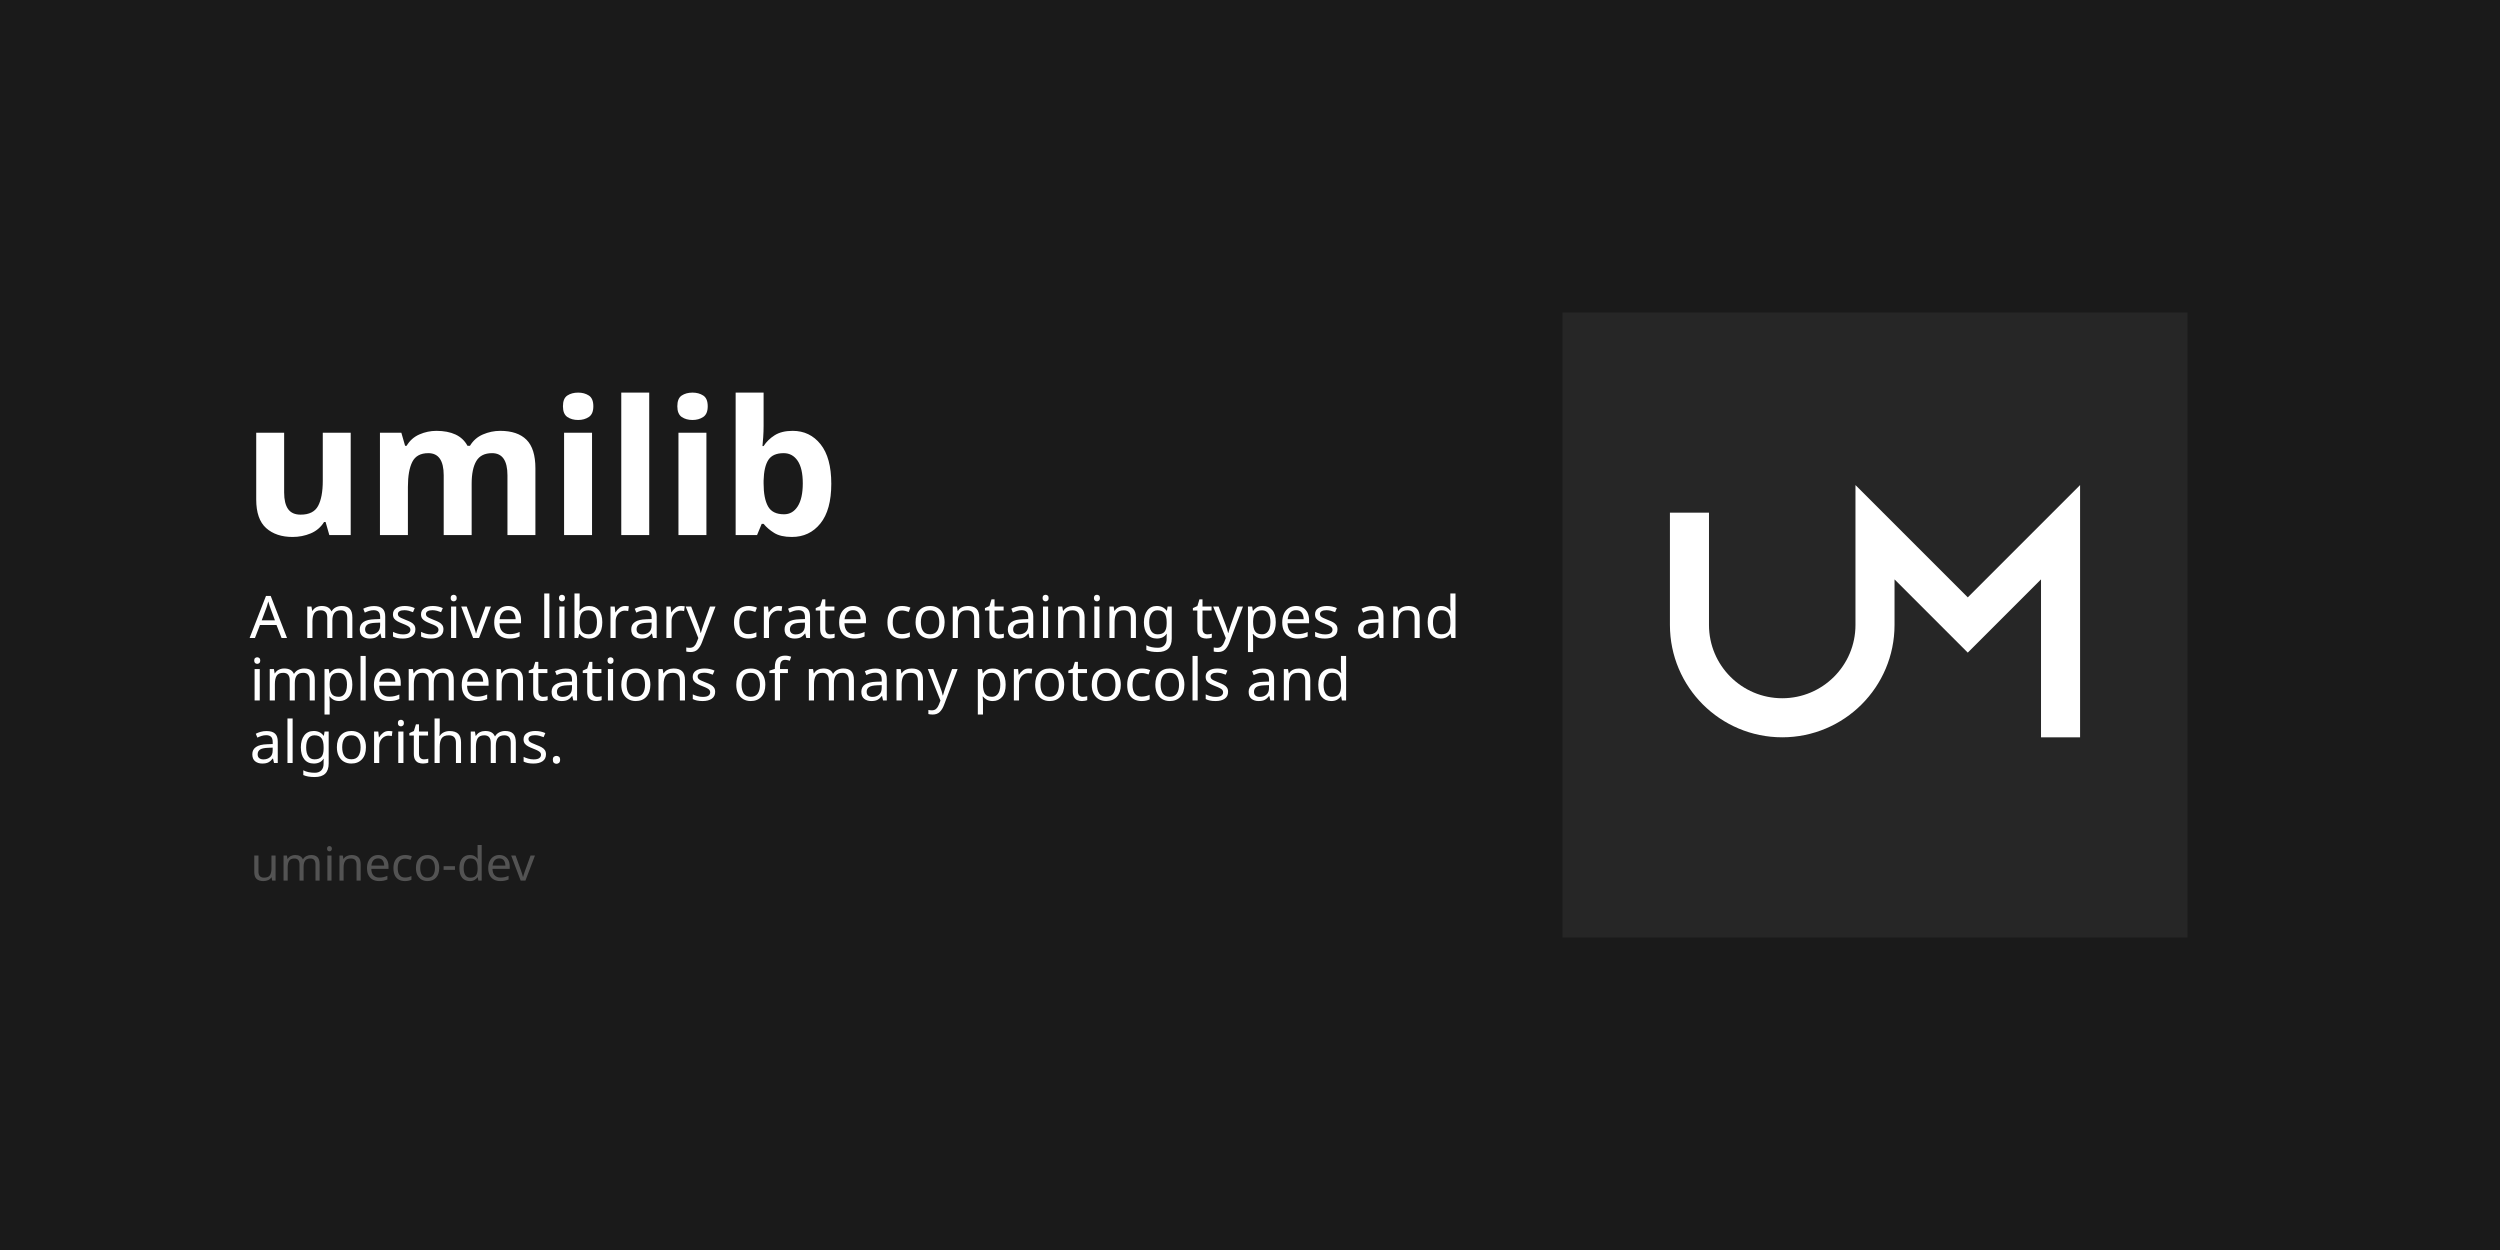
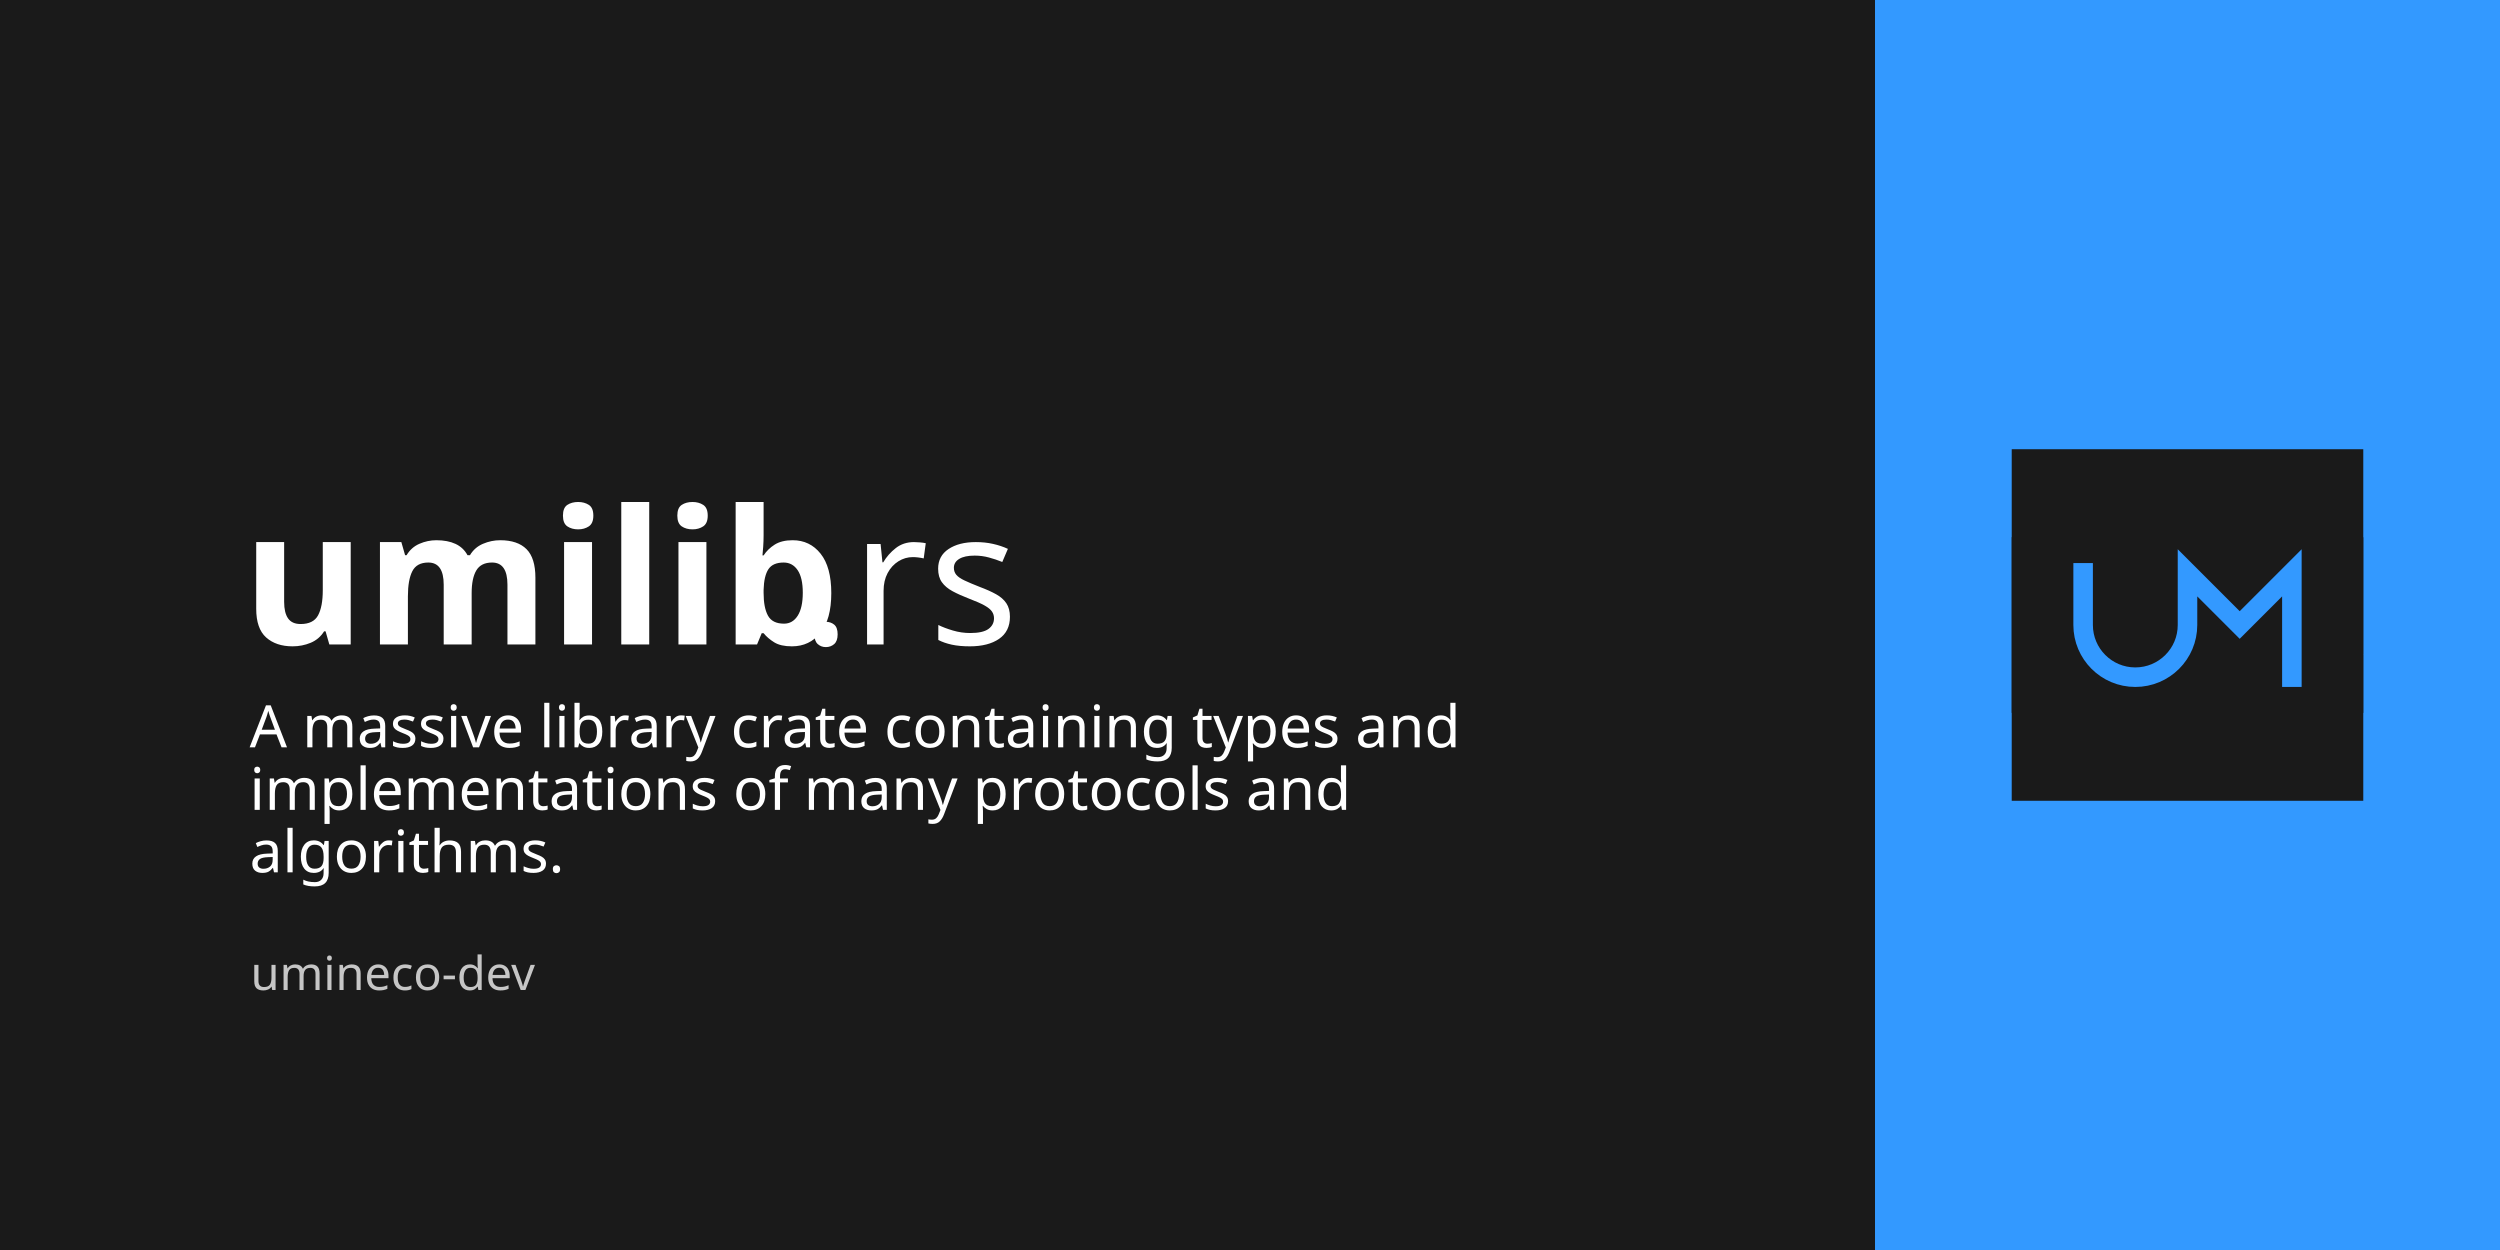
<svg xmlns="http://www.w3.org/2000/svg" id="_レイヤー_1" data-name="レイヤー 1" viewBox="0 0 1280 640">
  <defs>
    <style>
      .cls-1 {
        font-family: NerconeSansCJKVariable-Bold, 'Nercone Sans CJK Variable';
-         font-size: 96px;
        font-variation-settings: 'opsz' 14, 'wght' 700;
        font-weight: 700;
      }

-       .cls-1, .cls-2, .cls-3 {
-         fill: #fff;
+       .cls-2 {
+         font-size: 96px;
      }

-       .cls-2 {
-         font-family: NerconeSansCJK-Variable, 'Nercone Sans CJK Variable';
-         font-size: 30px;
-         font-variation-settings: 'opsz' 14, 'wght' 400;
-       }
- 
-       .cls-4 {
-         fill: #262626;
-       }
- 
-       .cls-3 {
-         font-family: NerconeMonoCJKNF-Variable, 'Nercone Mono CJK NF Variable';
-         font-size: 24px;
-         font-variation-settings: 'wght' 400;
-         opacity: .25;
+       .cls-2, .cls-3, .cls-4 {
+         fill: #fff;
      }

      .cls-5 {
        fill: none;
-         stroke: #fff;
+         stroke: #39f;
        stroke-linecap: square;
        stroke-miterlimit: 10;
-         stroke-width: 20px;
+         stroke-width: 10px;
      }

-       .cls-6 {
+       .cls-3 {
+         font-size: 30px;
+       }
+ 
+       .cls-3, .cls-6 {
+         font-family: NerconeSansCJK-Variable, 'Nercone Sans CJK Variable';
+         font-variation-settings: 'opsz' 14, 'wght' 400;
+       }
+ 
+       .cls-7 {
+         fill: #39f;
+       }
+ 
+       .cls-4 {
+         font-family: NerconeMonoCJKNF-Variable, 'Nercone Mono CJK NF Variable';
+         font-size: 24px;
+         font-variation-settings: 'wght' 400;
+         opacity: .75;
+       }
+ 
+       .cls-8 {
        fill: #1a1a1a;
      }
    </style>
  </defs>
-   <rect class="cls-6" width="1280" height="640" />
-   <text class="cls-1" transform="translate(123.98 273.97)">
-     <tspan x="0" y="0">umilib</tspan>
+   <rect class="cls-8" width="1280" height="640" />
+   <g>
+     <rect class="cls-7" x="960" width="320" height="640" />
+     <polyline class="cls-8" points="1210 335.19 1030 275 1030 365 1120 365 1210 275 1210 365 1163.25 365" />
+   </g>
+   <text class="cls-2" transform="translate(123.98 329.97)">
+     <tspan class="cls-1" x="0" y="0">umilib</tspan>
+     <tspan class="cls-6" x="286.08" y="0">.rs</tspan>
  </text>
-   <text class="cls-2" transform="translate(127.81 326.64)">
+   <text class="cls-3" transform="translate(127.81 382.64)">
    <tspan x="0" y="0">A massive library crate containing types and</tspan>
    <tspan x="0" y="32">implementations of many protocols and</tspan>
    <tspan x="0" y="64">algorithms.</tspan>
  </text>
-   <text class="cls-3" transform="translate(128.3 450.88)">
+   <text class="cls-4" transform="translate(128.3 506.88)">
    <tspan x="0" y="0">umineco-dev</tspan>
  </text>
  <g>
-     <rect class="cls-4" x="800" y="160" width="320" height="320" />
-     <path class="cls-5" d="M865,272.5v47.5c0,26.23,21.27,47.5,47.5,47.5h0c26.23,0,47.5-21.27,47.5-47.5v-47.5s47.5,47.5,47.5,47.5l47.5-47.5v95" />
+     <rect class="cls-8" x="1030" y="230" width="180" height="180" />
+     <path class="cls-5" d="M1066.56,293.28v26.72c0,14.76,11.96,26.72,26.72,26.72h0c14.76,0,26.72-11.96,26.72-26.72v-26.72s26.72,26.72,26.72,26.72l26.72-26.72v53.44" />
  </g>
</svg>
